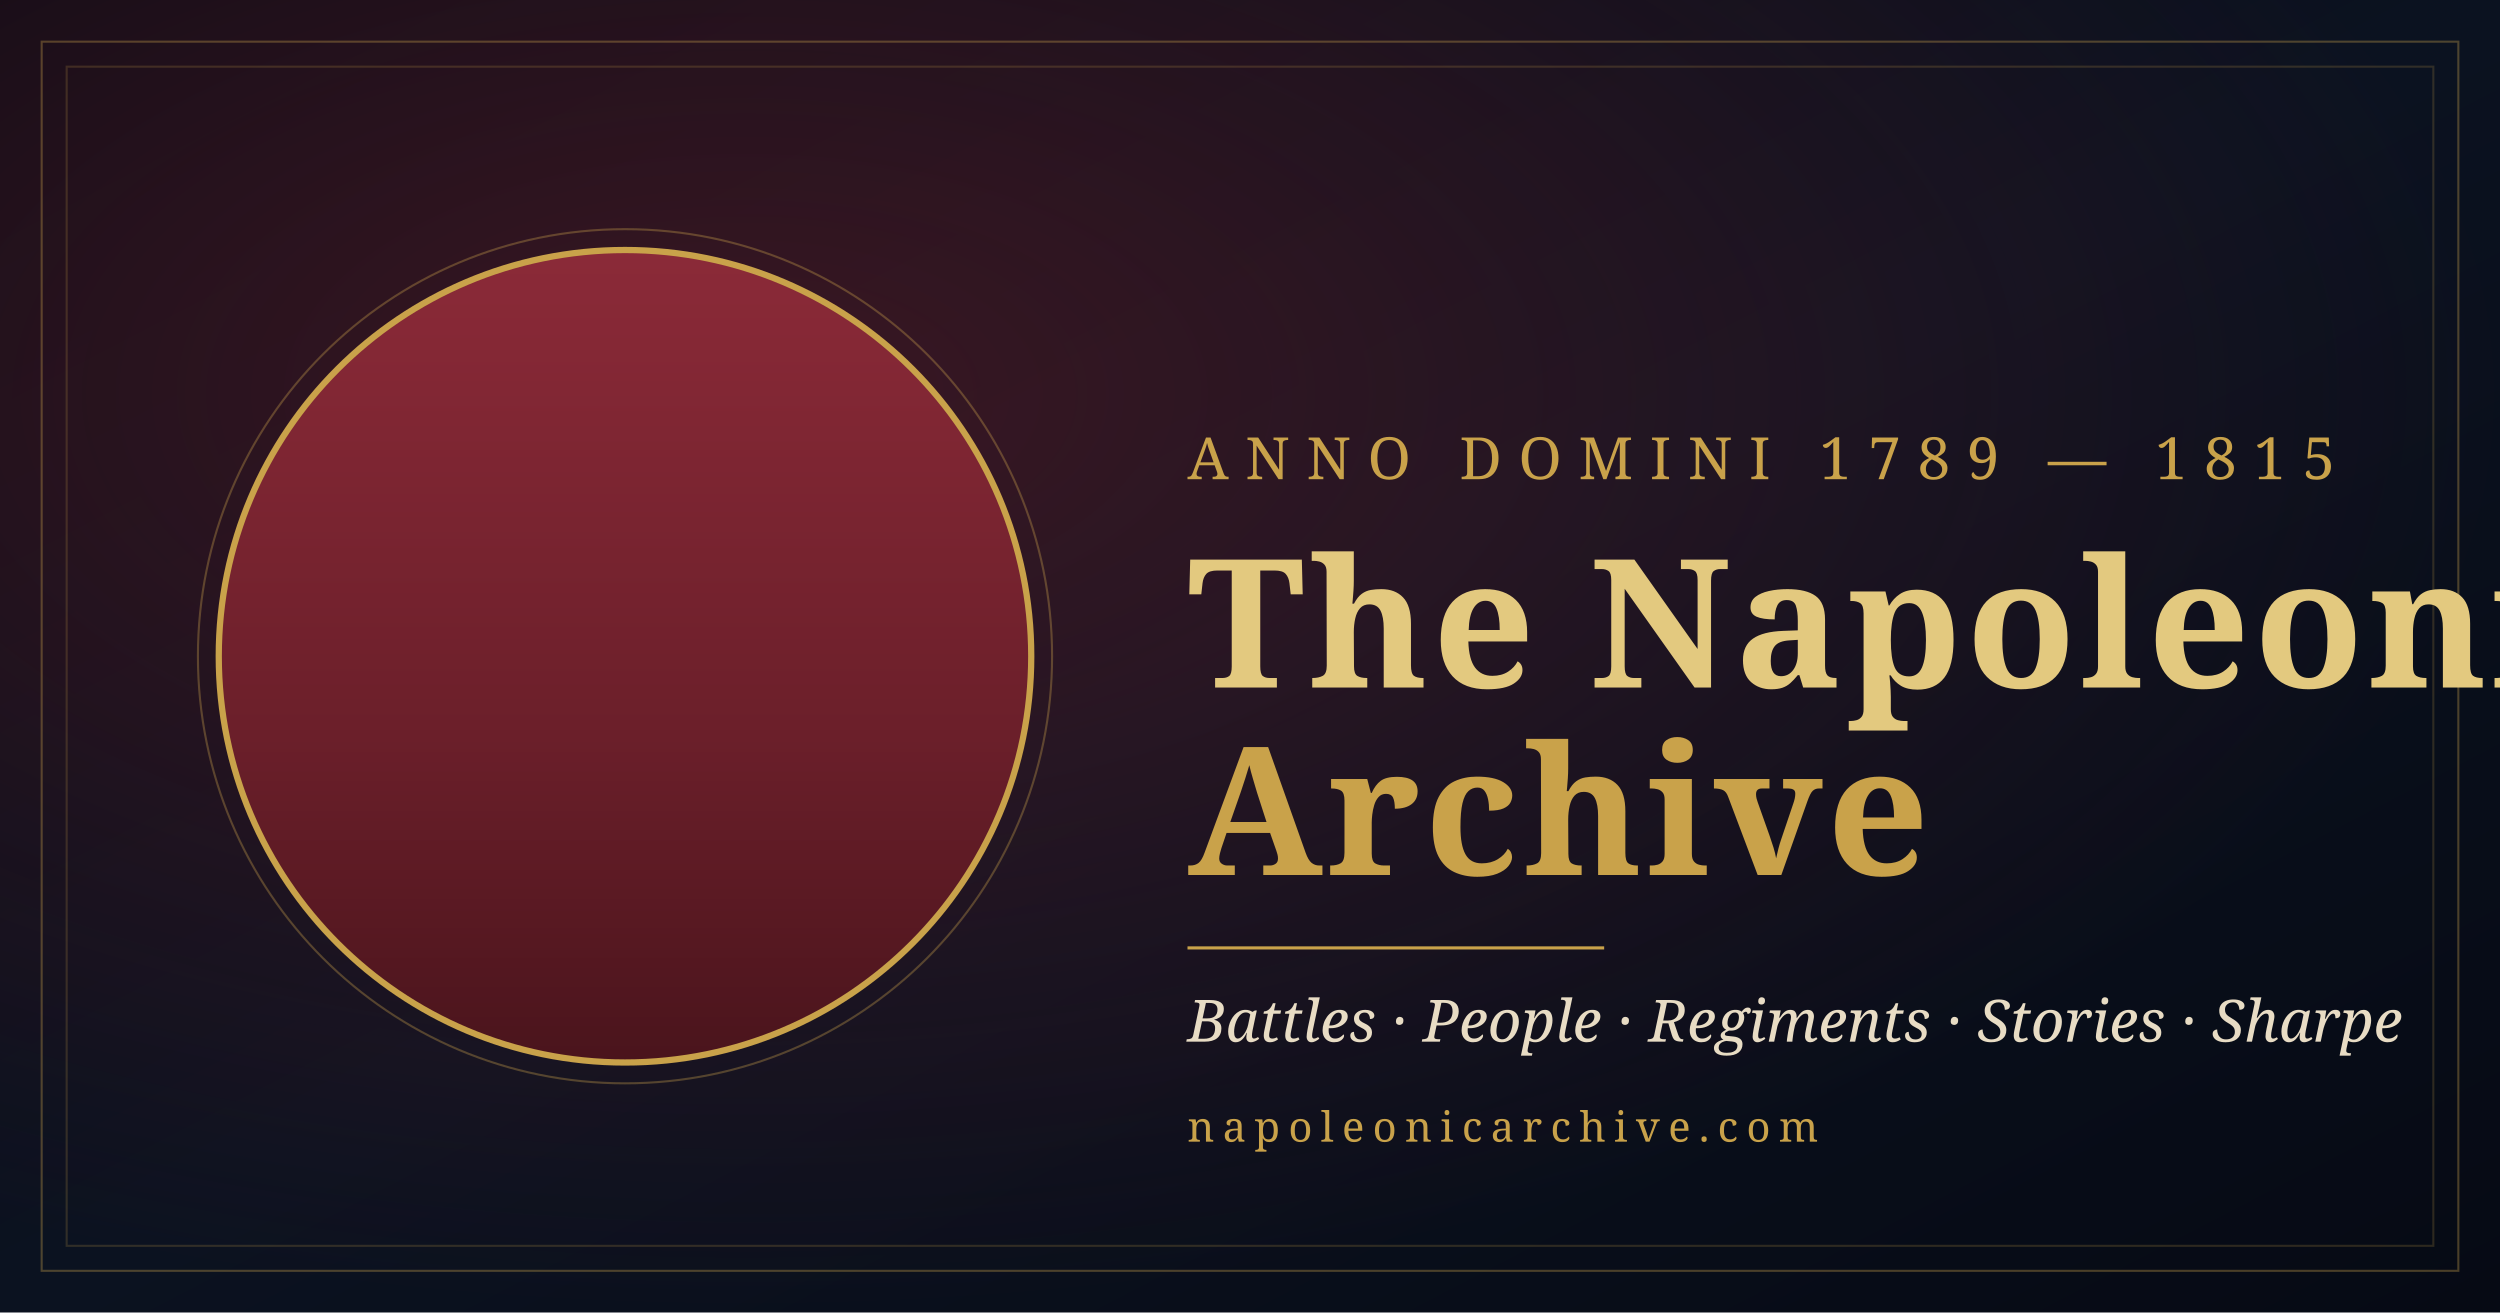
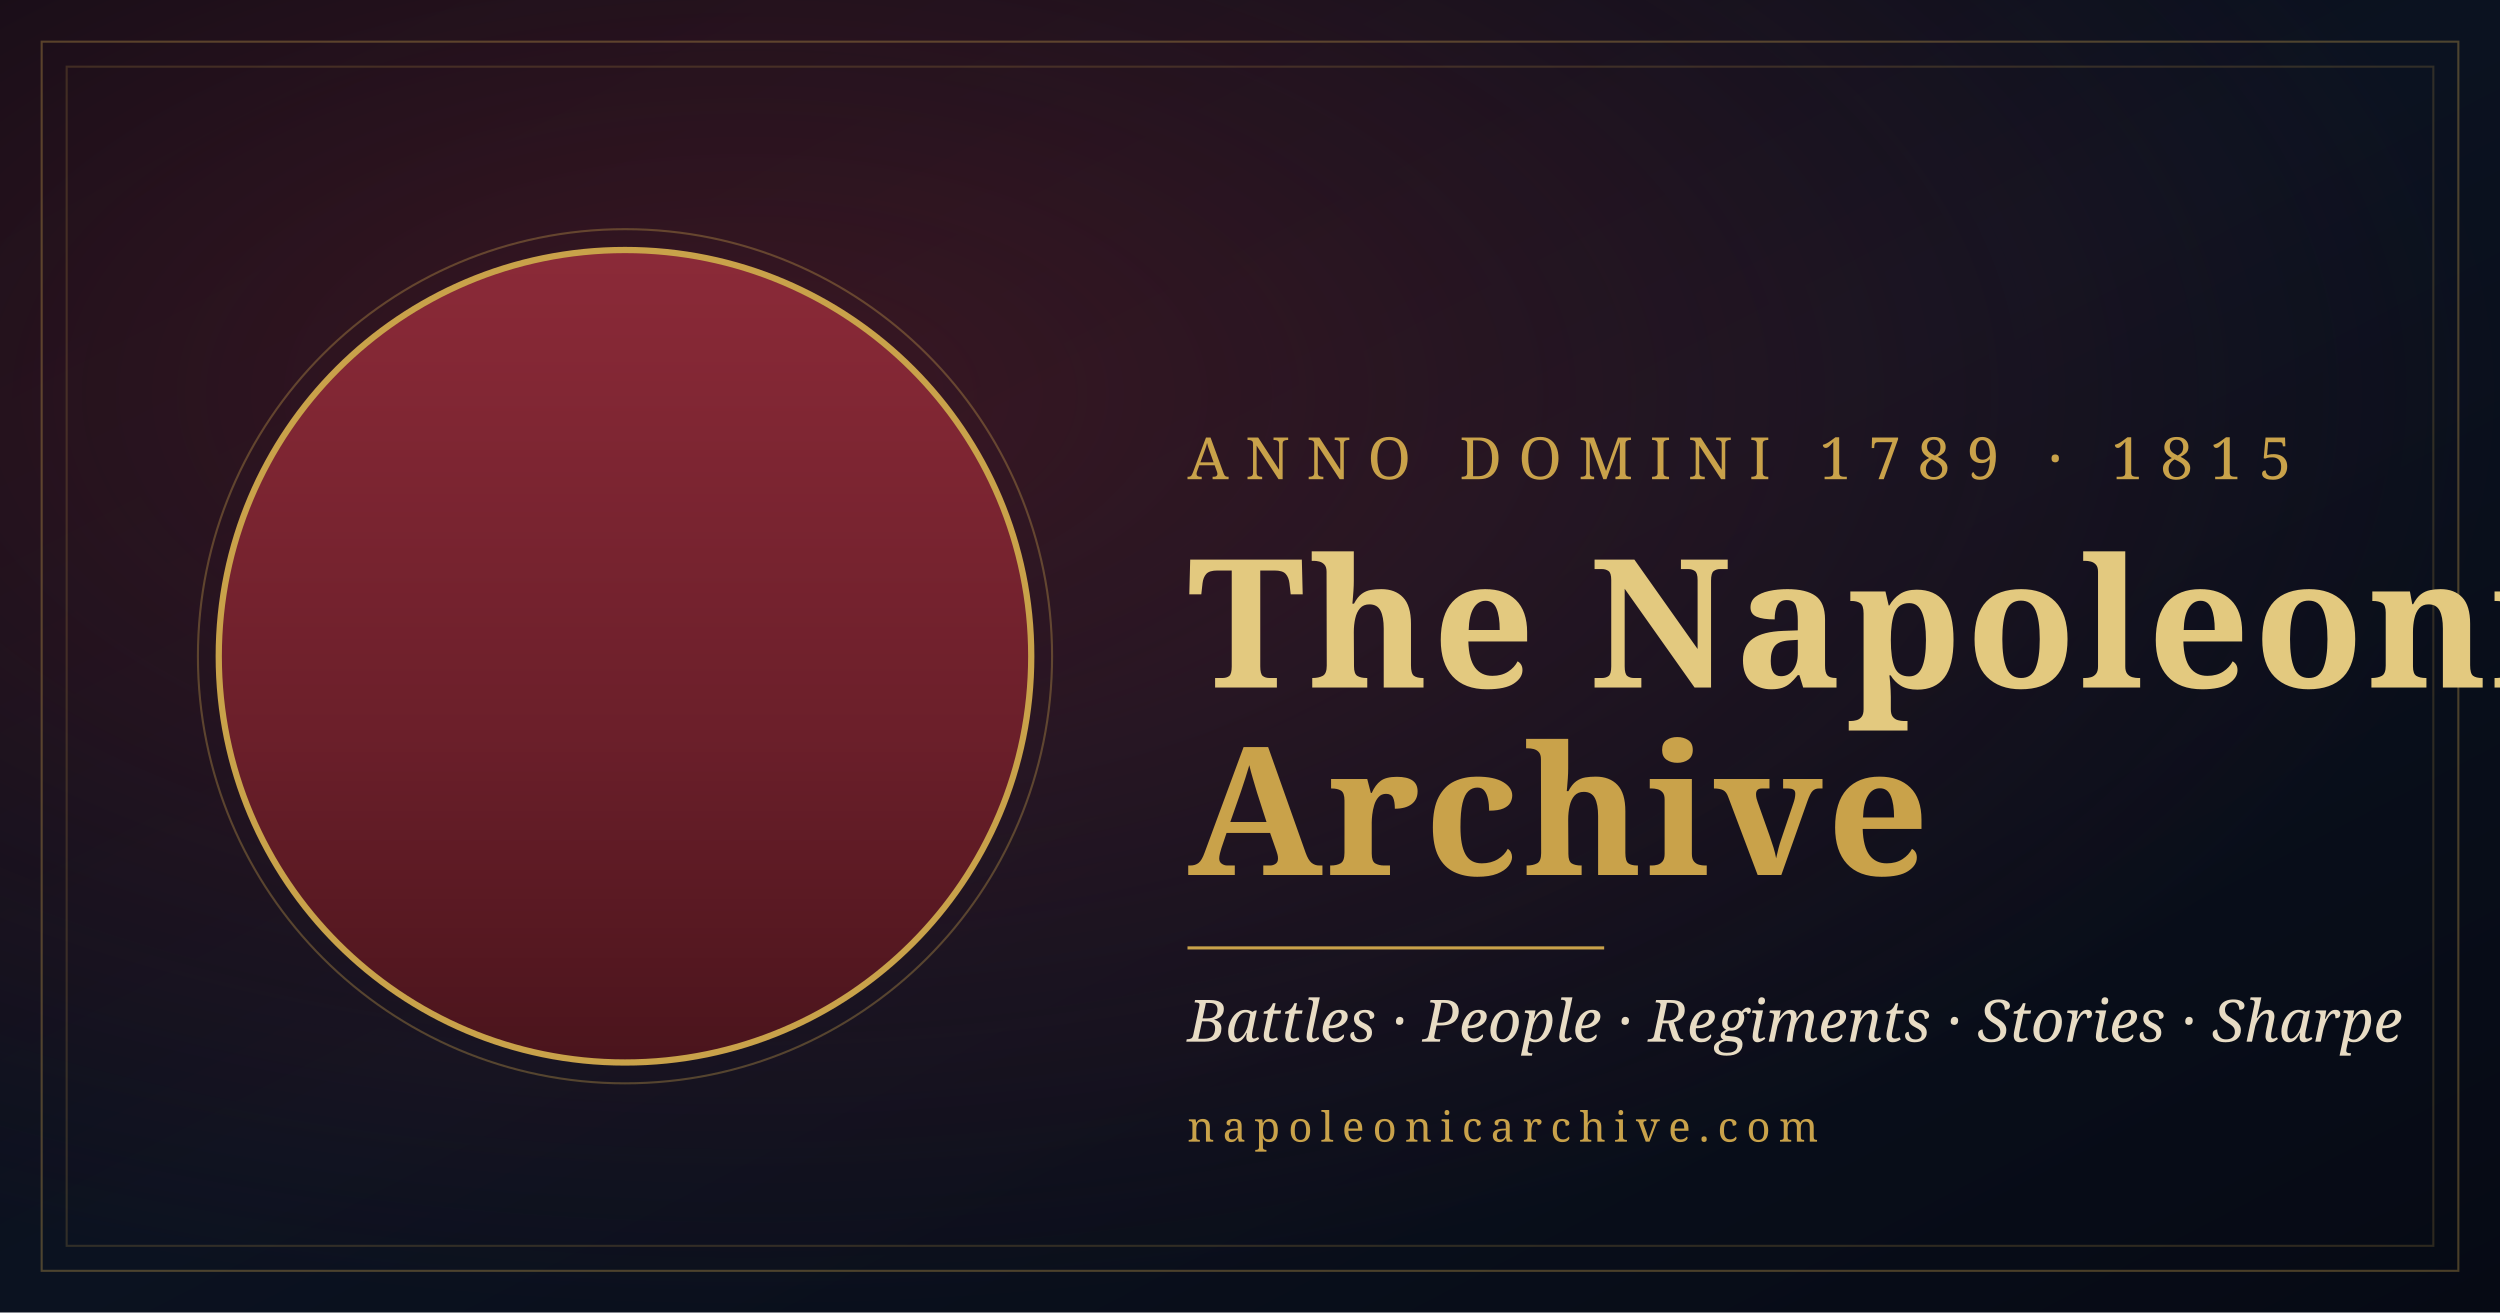
<svg xmlns="http://www.w3.org/2000/svg" viewBox="0 0 1200 630" width="1200" height="630">
  <defs>
    <linearGradient id="bg" x1="0%" y1="0%" x2="100%" y2="100%">
      <stop offset="0%" stop-color="#060a14" />
      <stop offset="50%" stop-color="#0b1220" />
      <stop offset="100%" stop-color="#060a14" />
    </linearGradient>
    <radialGradient id="glow" cx="30%" cy="30%" r="70%">
      <stop offset="0%" stop-color="#6b1f2a" stop-opacity="0.5" />
      <stop offset="100%" stop-color="#6b1f2a" stop-opacity="0" />
    </radialGradient>
    <linearGradient id="medal" x1="0%" y1="0%" x2="0%" y2="100%">
      <stop offset="0%" stop-color="#8b2a38" />
      <stop offset="60%" stop-color="#6b1f2a" />
      <stop offset="100%" stop-color="#4a141c" />
    </linearGradient>
    <clipPath id="disk">
      <circle cx="300" cy="315" r="195" />
    </clipPath>
  </defs>
  <rect width="1200" height="630" fill="url(#bg)" />
  <rect width="1200" height="630" fill="url(#glow)" />
  <rect x="20" y="20" width="1160" height="590" fill="none" stroke="#c9a24a" stroke-opacity="0.35" stroke-width="1" />
  <rect x="32" y="32" width="1136" height="566" fill="none" stroke="#c9a24a" stroke-opacity="0.2" stroke-width="1" />
  <circle cx="300" cy="315" r="195" fill="url(#medal)" />
  <g clip-path="url(#disk)" transform="translate(90 75) scale(6.5)">
    <path fill="#e3c97f" d="       M 8 64       L 8 52       C 8 46 16 42 24 42       L 26 40       C 22 36 22 28 22 26       L 20 24       L 12 8       L 20 16       L 30 20       L 40 16       L 50 8       L 46 22       C 44 26 42 26 42 28       L 44 32       L 48 34       L 52 36       L 49 38       L 47 41       L 50 44       L 44 46       L 42 48       C 48 48 56 52 56 64       Z     " />
  </g>
  <circle cx="300" cy="315" r="195" fill="none" stroke="#c9a24a" stroke-width="3" />
  <circle cx="300" cy="315" r="205" fill="none" stroke="#c9a24a" stroke-opacity="0.35" stroke-width="1" />
  <g font-family="Georgia, 'Cormorant Garamond', serif">
-     <text x="570" y="230" font-size="28" letter-spacing="8" fill="#c9a24a" text-transform="uppercase">ANNO DOMINI 1789 — 1815</text>
+     <text x="570" y="230" font-size="28" letter-spacing="8" fill="#c9a24a" text-transform="uppercase">ANNO DOMINI 1789 · 1815</text>
    <text x="570" y="330" font-size="86" font-weight="bold" fill="#e3c97f" letter-spacing="2">The Napoleonic</text>
    <text x="570" y="420" font-size="86" font-weight="bold" fill="#c9a24a" letter-spacing="2">Archive</text>
    <line x1="570" y1="455" x2="770" y2="455" stroke="#c9a24a" stroke-width="1.5" />
    <text x="570" y="500" font-size="28" font-style="italic" fill="#e8dcc4">Battles · People · Regiments · Stories · Sharpe</text>
    <text x="570" y="548" font-size="20" fill="#c9a24a" letter-spacing="4">napoleonicarchive.com</text>
  </g>
</svg>
